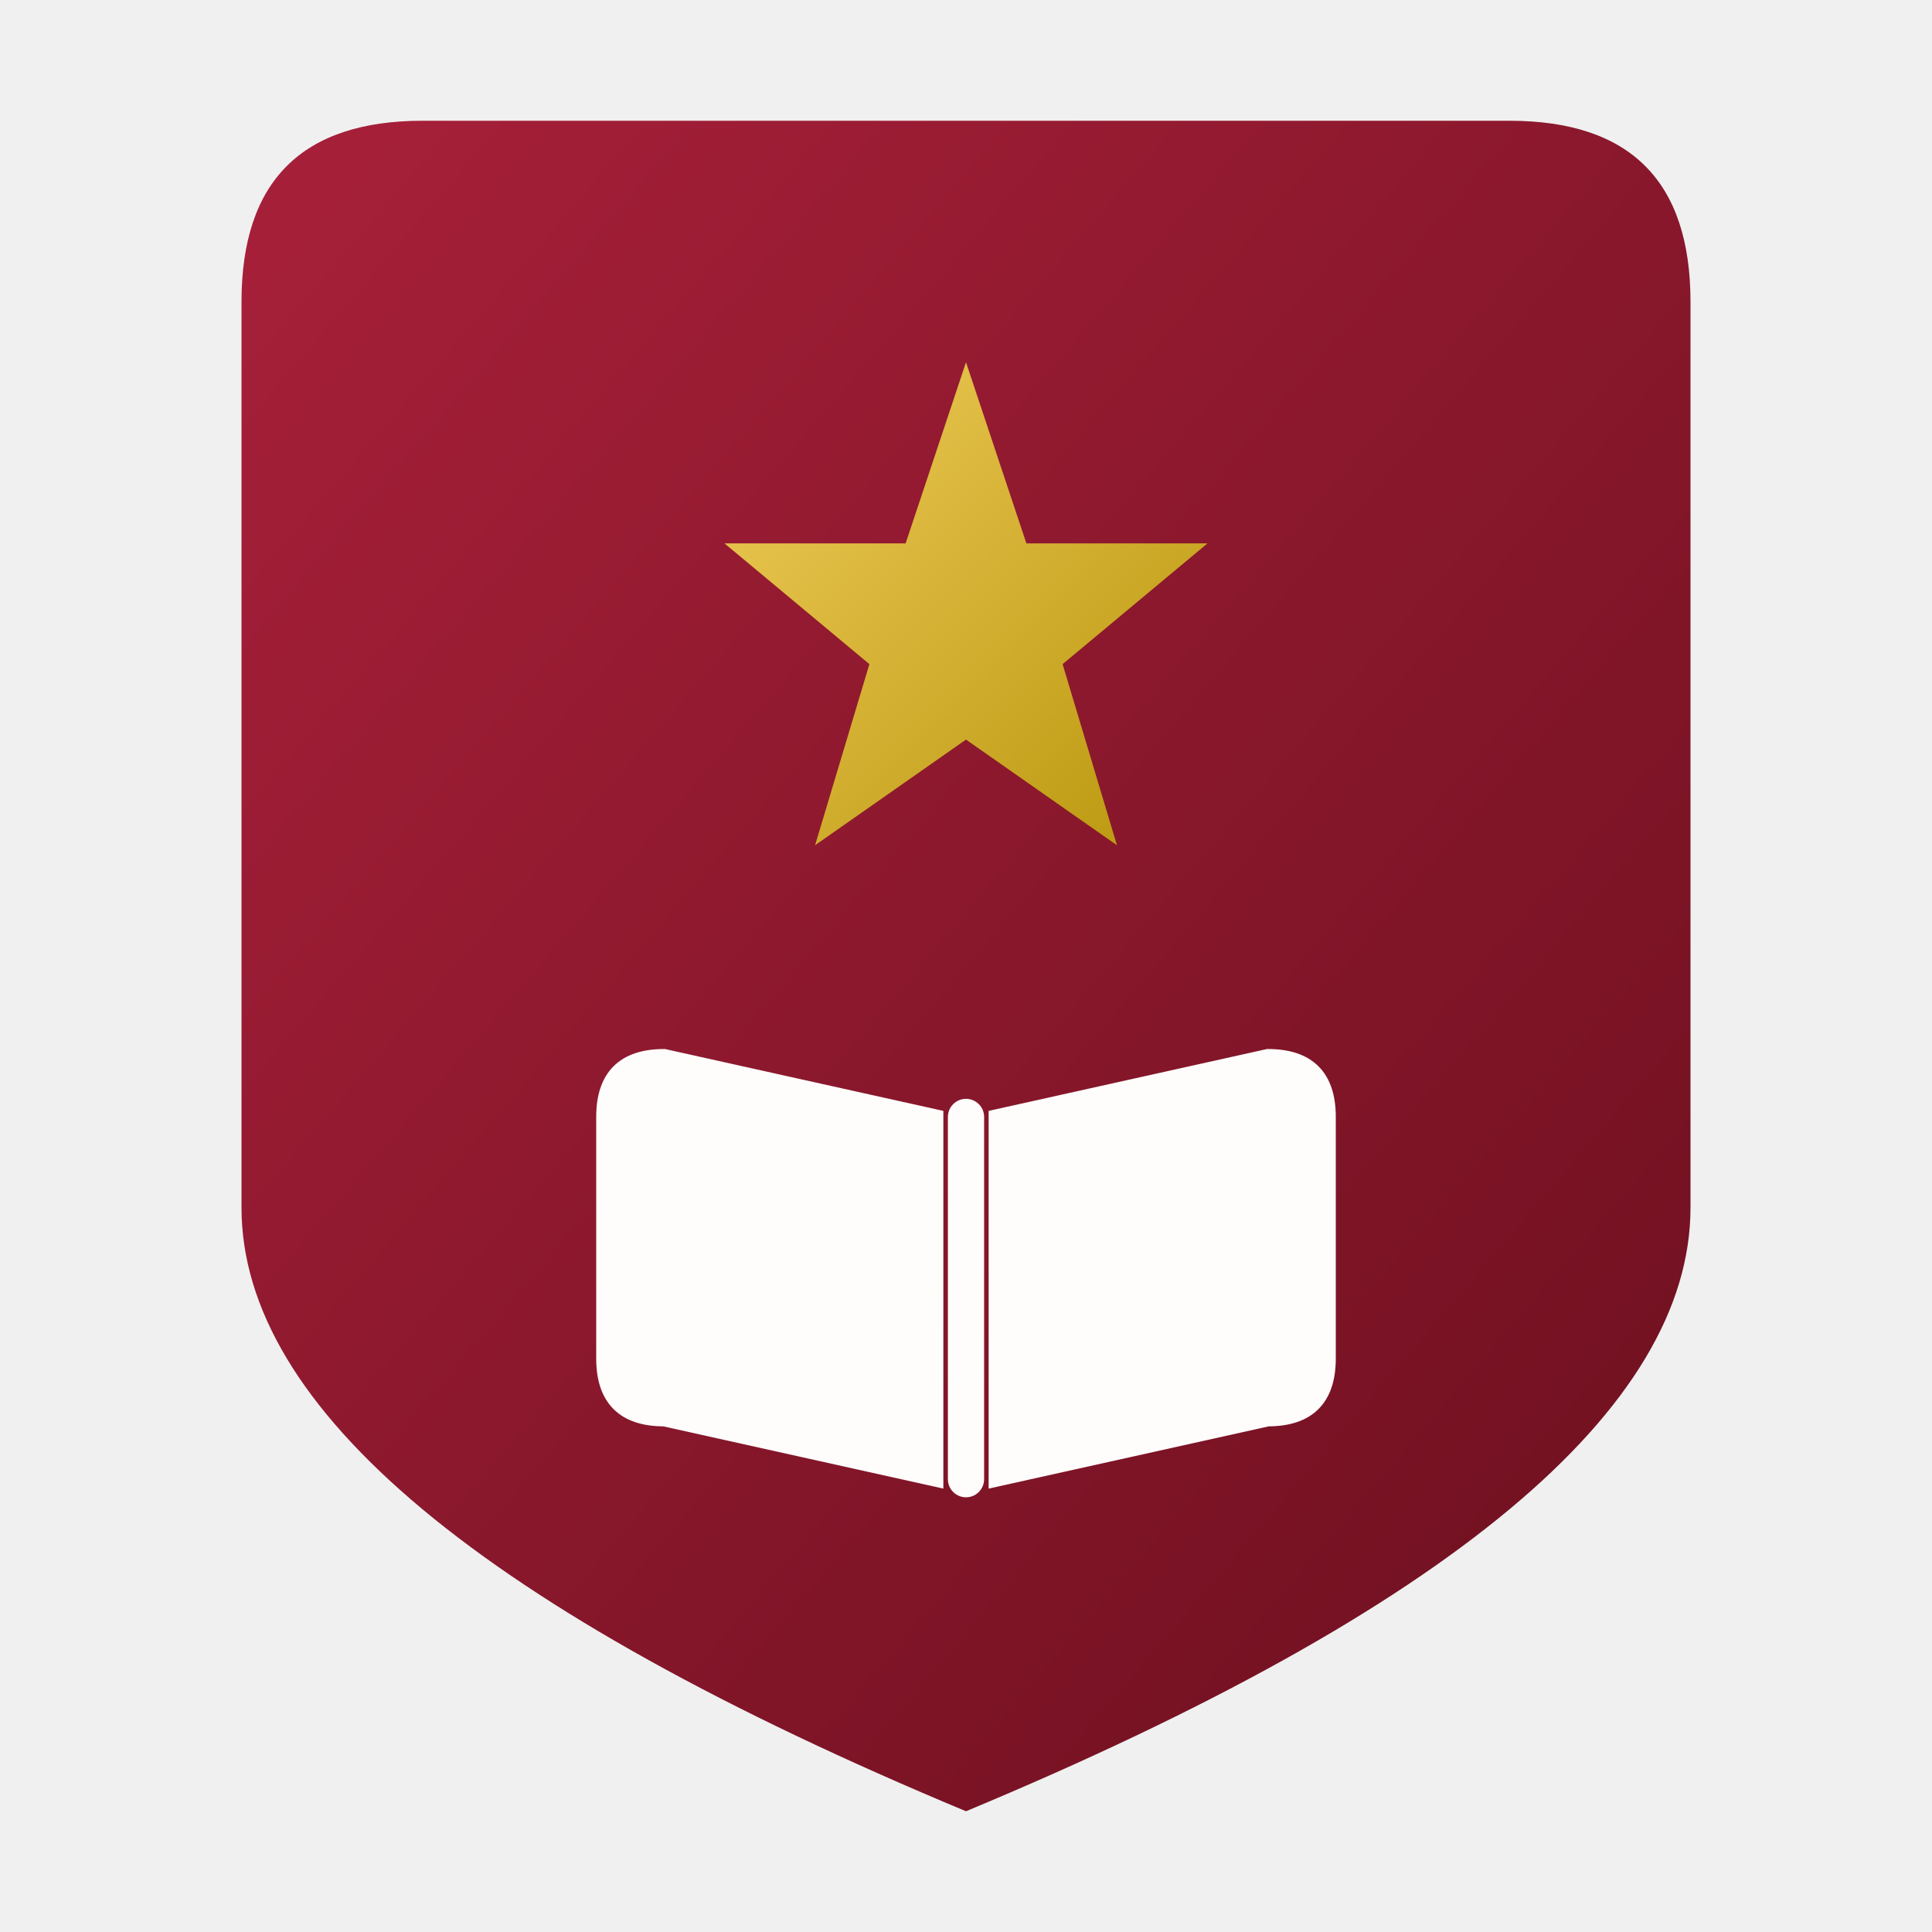
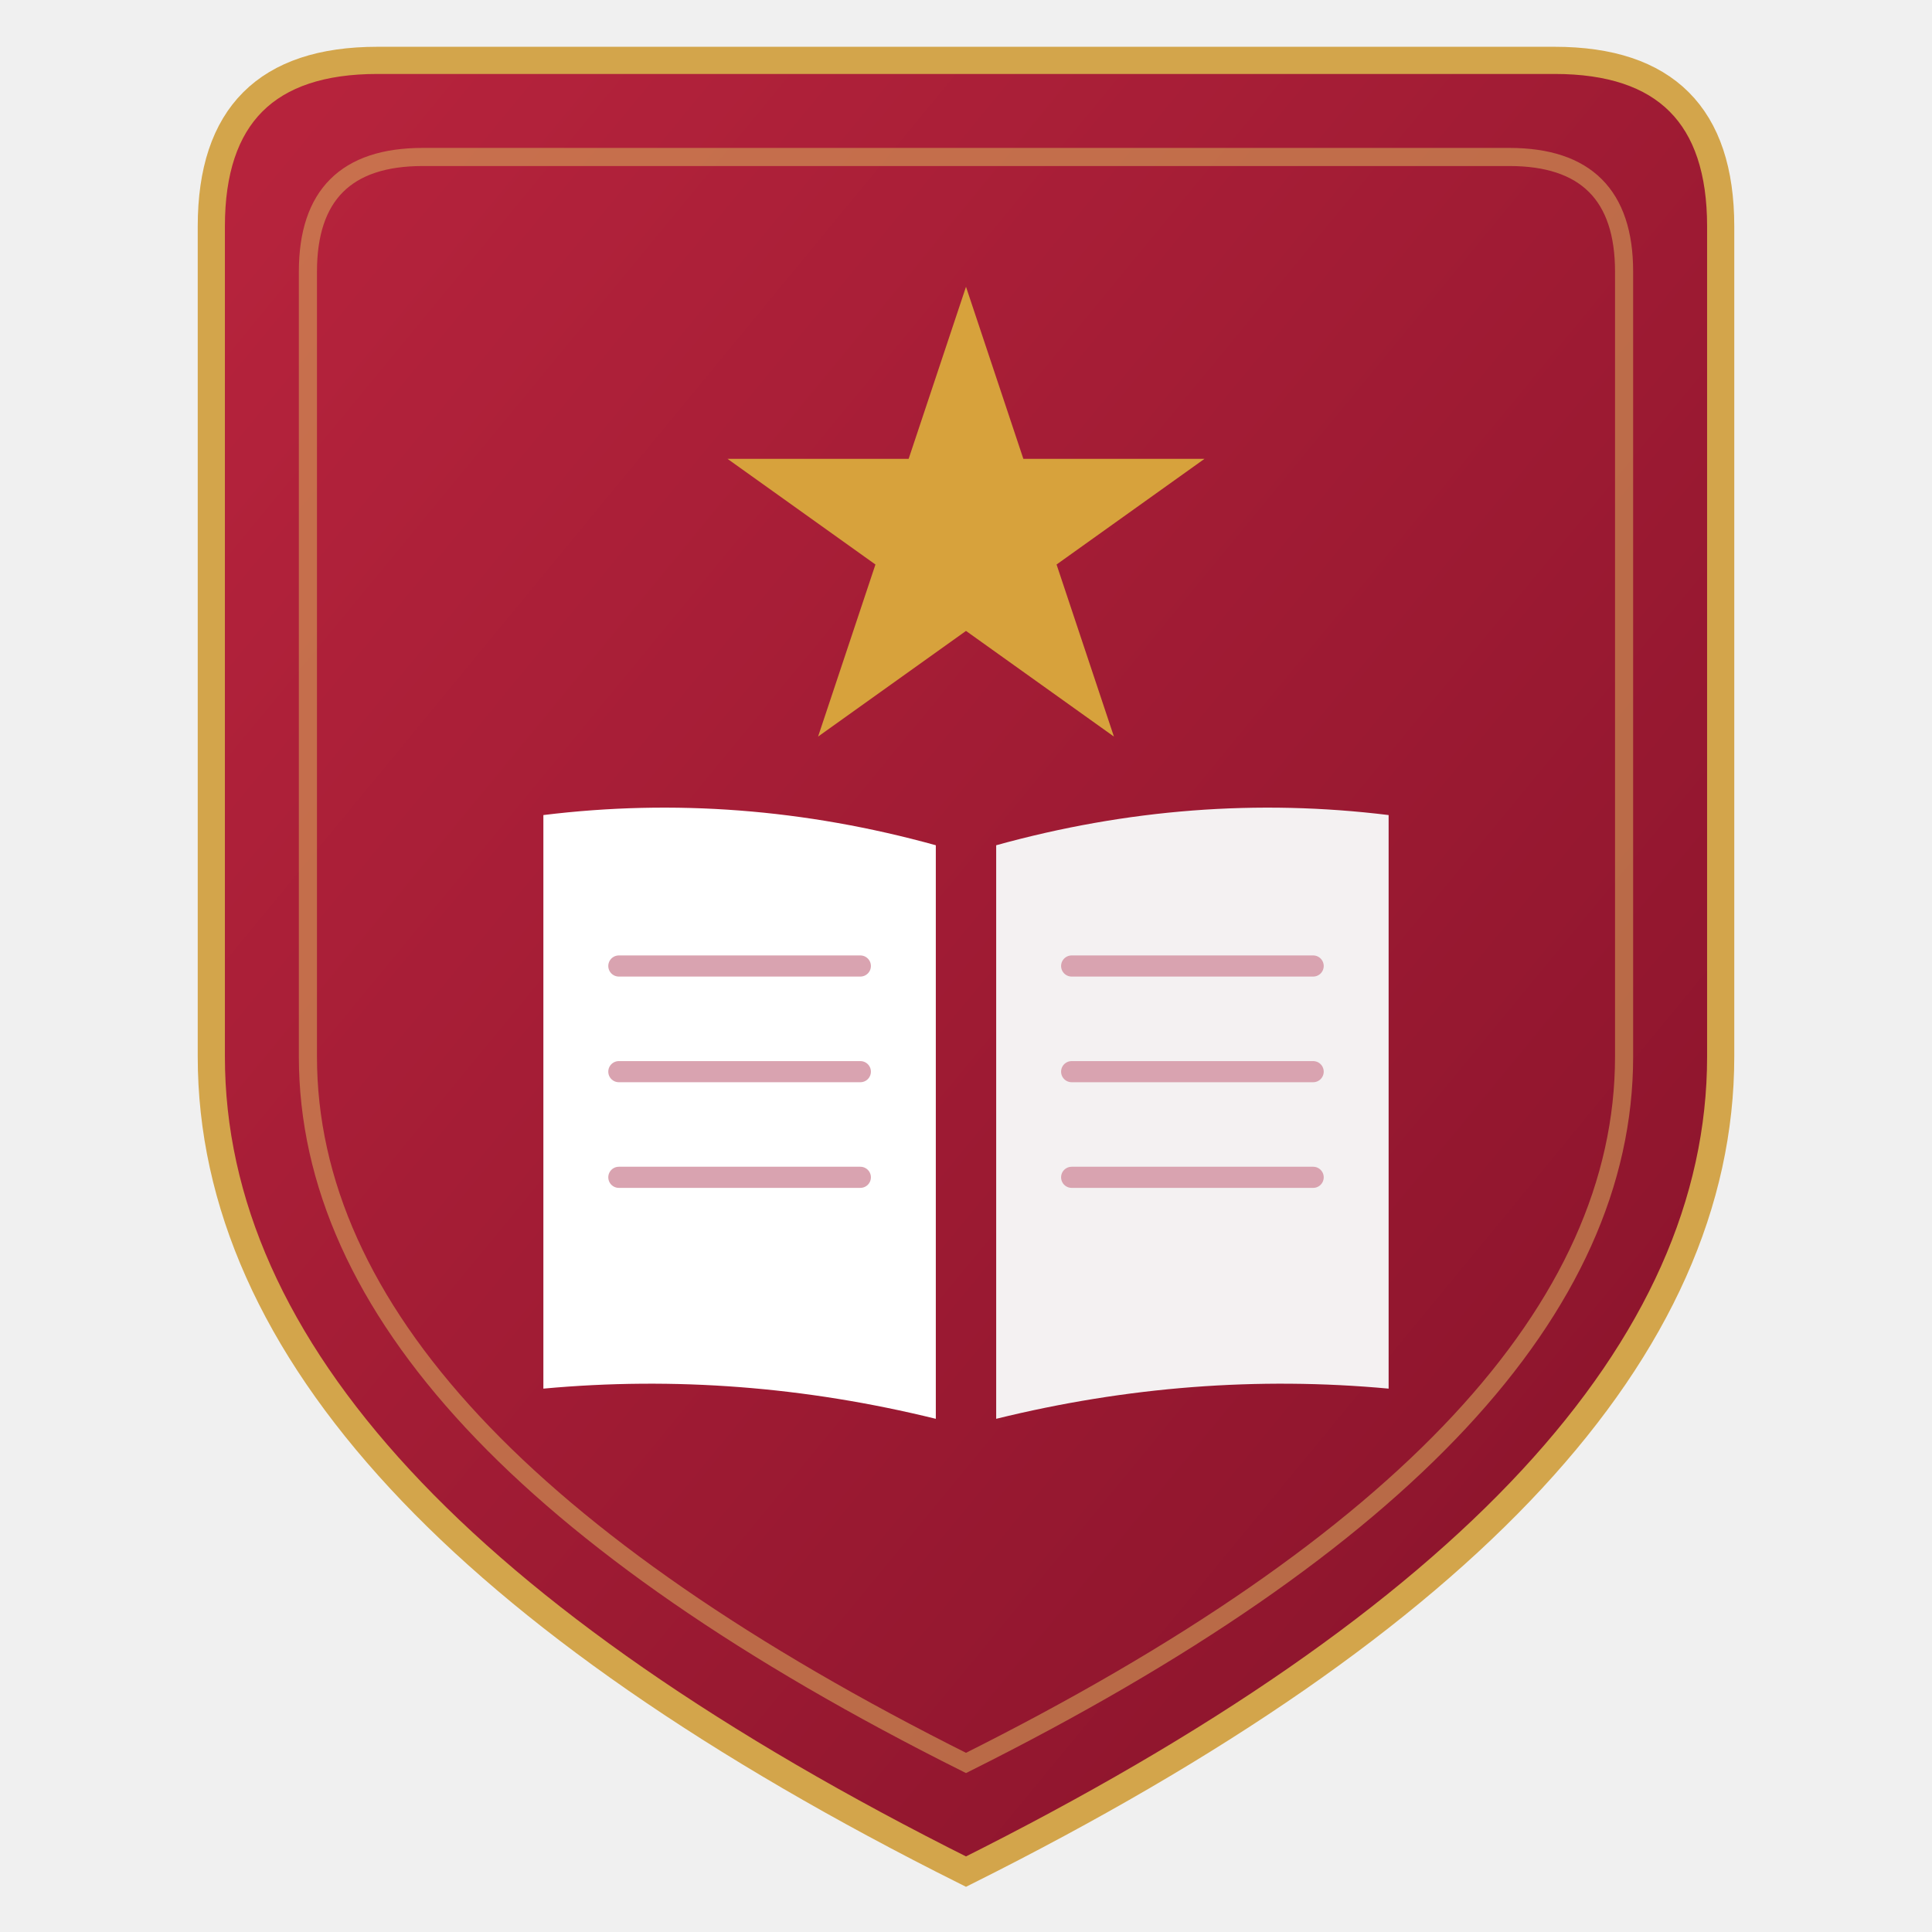
<svg xmlns="http://www.w3.org/2000/svg" viewBox="0 0 64 64" width="64" height="64">
  <defs>
-     <linearGradient id="shield" x1="0%" y1="0%" x2="100%" y2="100%">
-       <stop offset="0%" stop-color="#A8203A" />
-       <stop offset="100%" stop-color="#6B0F1E" />
-     </linearGradient>
-     <linearGradient id="gold" x1="0%" y1="0%" x2="100%" y2="100%">
-       <stop offset="0%" stop-color="#F0CC5A" />
-       <stop offset="100%" stop-color="#B8960C" />
+     <linearGradient id="shield" x1="0" y1="0" x2="1" y2="1">
+       <stop offset="0%" stop-color="#B8243D" />
+       <stop offset="100%" stop-color="#86122A" />
    </linearGradient>
  </defs>
-   <path d="M8 10 Q8 4 14 4 L50 4 Q56 4 56 10 L56 40 Q56 50 32 60 Q8 50 8 40 Z" fill="url(#shield)" />
-   <path d="M32 12 L34 18 L40 18 L35.2 22 L37 28 L32 24.5 L27 28 L28.8 22 L24 18 L30 18 Z" fill="url(#gold)" />
-   <g transform="translate(32 42)">
-     <path d="M-12 -5 Q-12 -7 -10 -7 L-1 -5 L-1 7 L-10 5 Q-12 5 -12 3 Z" fill="#FEFDFB" stroke="#FEFDFB" stroke-width="0.5" />
-     <path d="M12 -5 Q12 -7 10 -7 L1 -5 L1 7 L10 5 Q12 5 12 3 Z" fill="#FEFDFB" stroke="#FEFDFB" stroke-width="0.5" />
-     <line x1="0" y1="-5" x2="0" y2="7" stroke="#FEFDFB" stroke-width="1.2" stroke-linecap="round" />
+   <path d="M12.5 2 H51.5 Q57 2 57 7.5 V35 Q57 49.5 32 62 Q7 49.5 7 35 V7.5 Q7 2 12.5 2 Z" fill="url(#shield)" stroke="#D3A54B" stroke-width="0.9" />
+   <path d="M14 5.2 H50 Q53.8 5.2 53.8 9 V35 Q53.8 47.5 32 58.4 Q10.2 47.5 10.2 35 V9 Q10.2 5.2 14 5.2 Z" fill="none" stroke="#D9AE5C" stroke-opacity=".55" stroke-width=".6" />
+   <path d="M32 9.5 L33.9 15.2 L39.9 15.2 L35 18.7 L36.9 24.4 L32 20.9 L27.1 24.4 L29 18.7 L24.1 15.2 L30.1 15.2 Z" fill="#D7A23C" />
+   <path d="M18 27 Q24.5 26.2 31 28 V47 Q24.5 45.4 18 46 Z" fill="#FFFFFF" />
+   <path d="M46 27 Q39.5 26.2 33 28 V47 Q39.5 45.4 46 46 Z" fill="#F4F1F2" />
+   <g stroke="#D9A3B0" stroke-width=".7" stroke-linecap="round">
+     <path d="M20.5 32 H28.5 M20.5 35.5 H28.5 M20.5 39 H28.5" />
+     <path d="M35.5 32 H43.5 M35.5 35.5 H43.5 M35.5 39 H43.5" />
  </g>
</svg>
